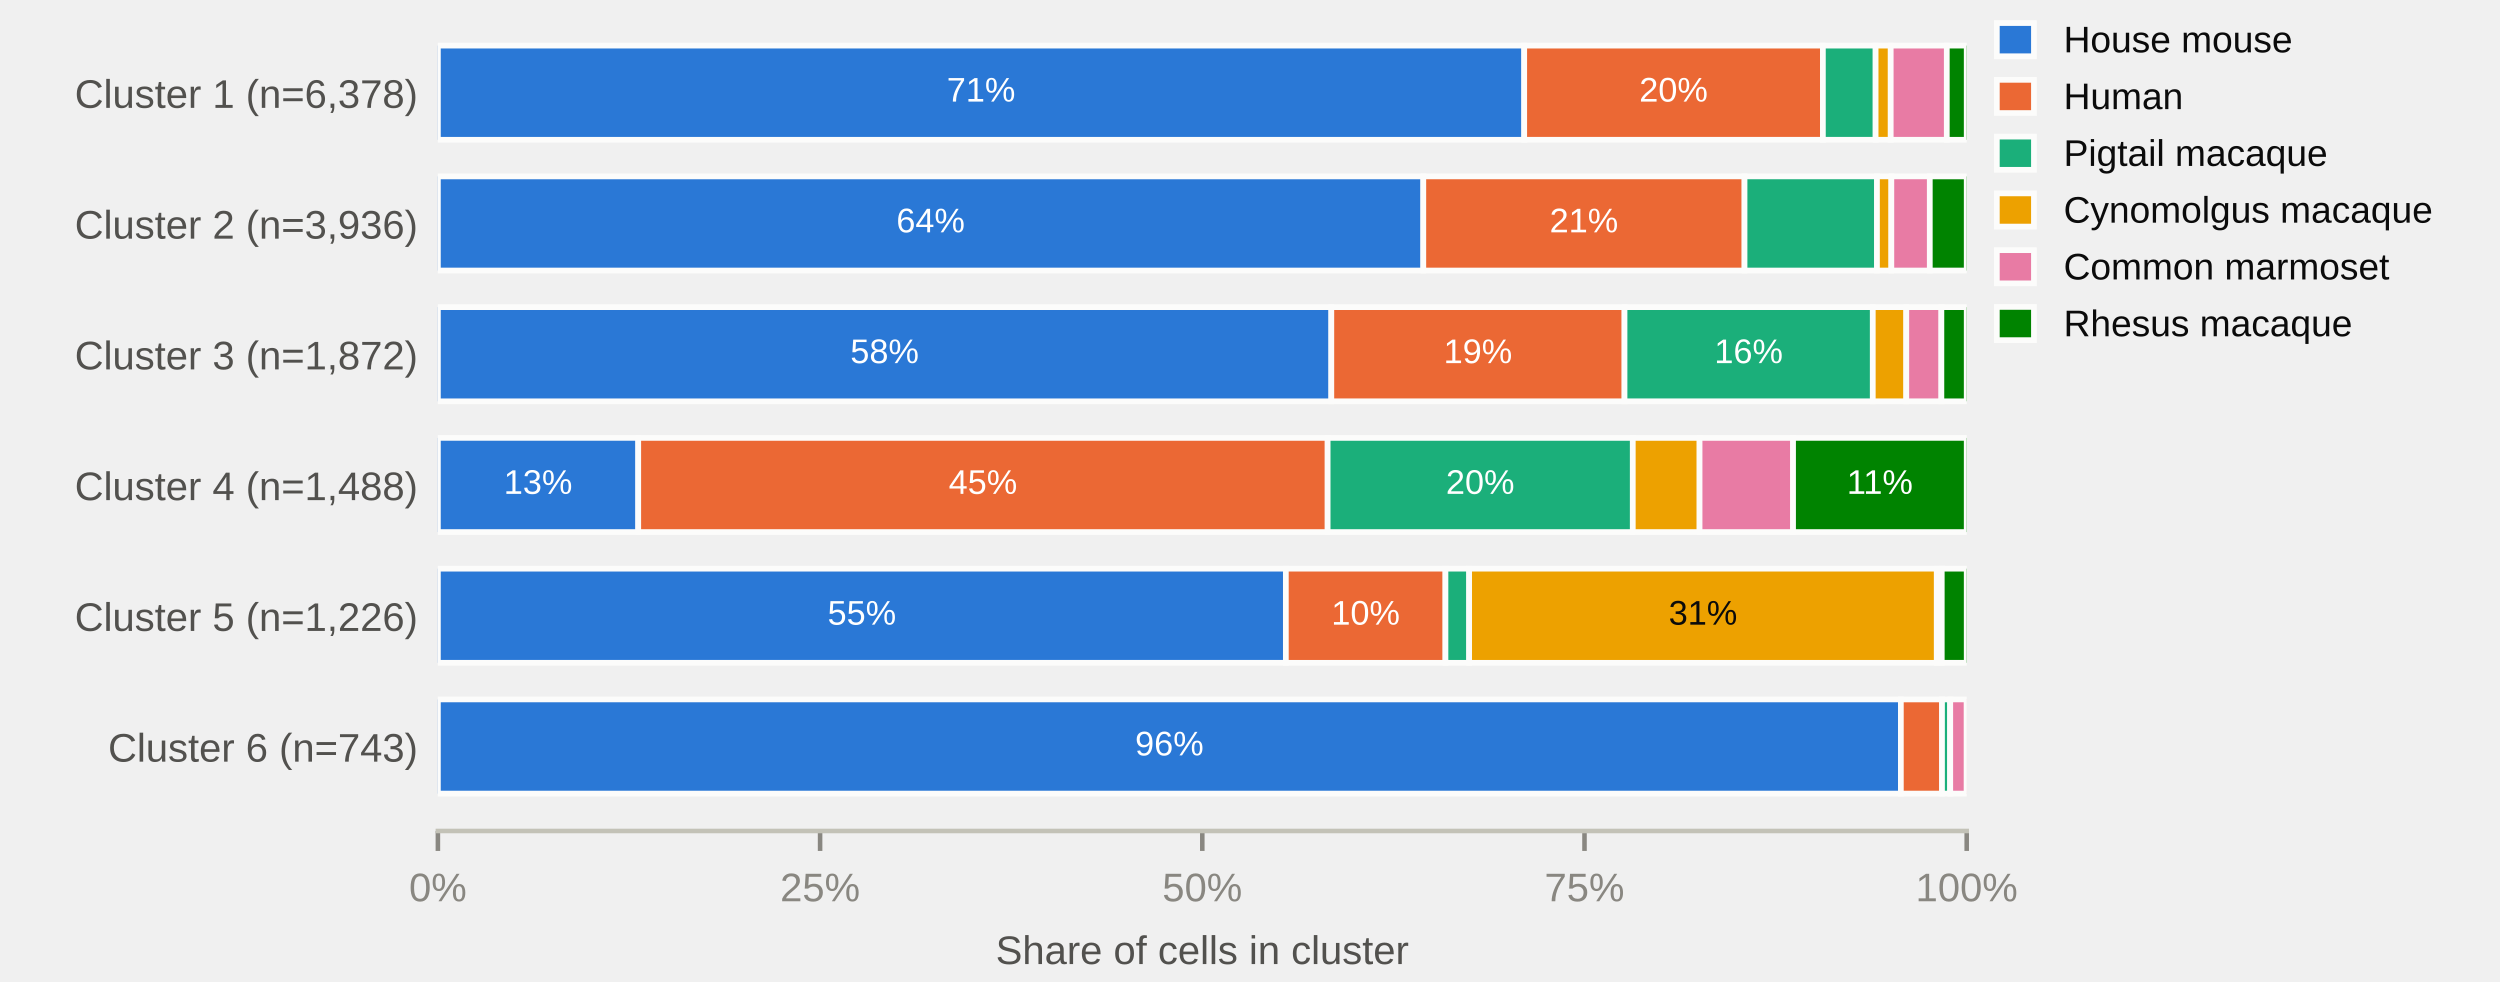
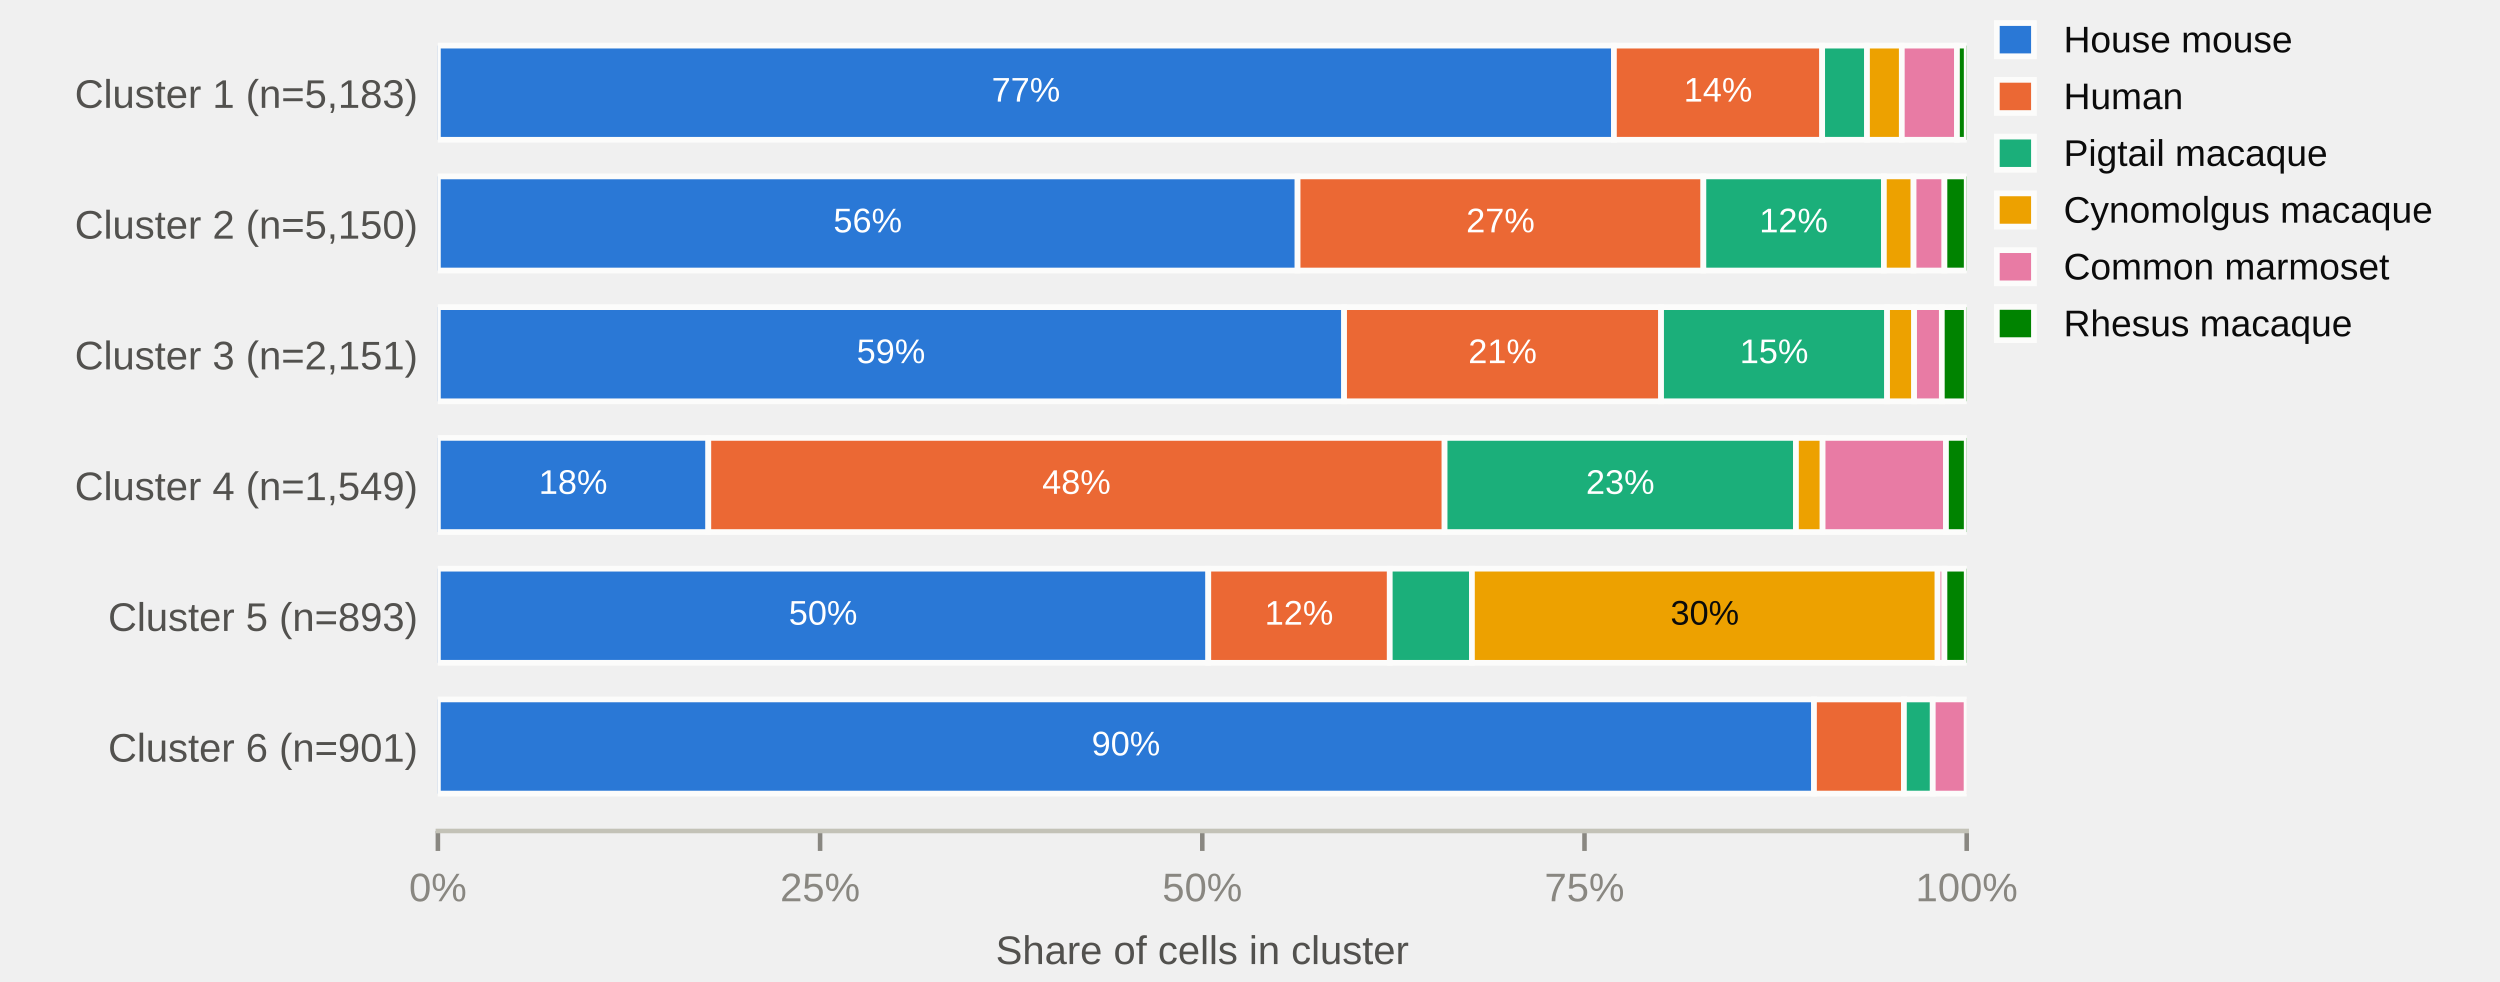
<svg xmlns="http://www.w3.org/2000/svg" xmlns:xlink="http://www.w3.org/1999/xlink" width="437.987pt" height="172.025pt" viewBox="0 0 437.987 172.025" version="1.1">
  <defs>
    <style type="text/css">*{stroke-linejoin: round; stroke-linecap: butt}</style>
  </defs>
  <g id="figure_1">
    <g id="patch_1">
      <path d="M 0 172.025  L 437.987 172.025  L 437.987 0  L 0 0  L 0 172.025  z " style="fill: none" />
    </g>
    <g id="axes_1">
      <g id="patch_2">
        <path d="M 76.716 145.584  L 344.556 145.584  L 344.556 1.44  L 76.716 1.44  L 76.716 145.584  z " style="fill: none" />
      </g>
      <g id="patch_3">
-         <path d="M 76.716 139.032  L 333.021 139.032  L 333.021 122.537  L 76.716 122.537  z " clip-path="url(#p85a7e79580)" style="fill: #2a78d6; stroke: #fcfcfb; stroke-linejoin: miter" />
+         <path d="M 76.716 139.032  L 317.802 139.032  L 317.802 122.537  L 76.716 122.537  z " clip-path="url(#pb5919cd593)" style="fill: #2a78d6; stroke: #fcfcfb; stroke-linejoin: miter" />
      </g>
      <g id="patch_4">
-         <path d="M 76.716 116.123  L 225.274 116.123  L 225.274 99.628  L 76.716 99.628  z " clip-path="url(#p85a7e79580)" style="fill: #2a78d6; stroke: #fcfcfb; stroke-linejoin: miter" />
+         <path d="M 76.716 116.123  L 211.686 116.123  L 211.686 99.628  L 76.716 99.628  z " clip-path="url(#pb5919cd593)" style="fill: #2a78d6; stroke: #fcfcfb; stroke-linejoin: miter" />
      </g>
      <g id="patch_5">
-         <path d="M 76.716 93.214  L 111.816 93.214  L 111.816 76.719  L 76.716 76.719  z " clip-path="url(#p85a7e79580)" style="fill: #2a78d6; stroke: #fcfcfb; stroke-linejoin: miter" />
+         <path d="M 76.716 93.214  L 124.094 93.214  L 124.094 76.719  L 76.716 76.719  z " clip-path="url(#pb5919cd593)" style="fill: #2a78d6; stroke: #fcfcfb; stroke-linejoin: miter" />
      </g>
      <g id="patch_6">
-         <path d="M 76.716 70.305  L 233.242 70.305  L 233.242 53.81  L 76.716 53.81  z " clip-path="url(#p85a7e79580)" style="fill: #2a78d6; stroke: #fcfcfb; stroke-linejoin: miter" />
+         <path d="M 76.716 70.305  L 235.478 70.305  L 235.478 53.81  L 76.716 53.81  z " clip-path="url(#pb5919cd593)" style="fill: #2a78d6; stroke: #fcfcfb; stroke-linejoin: miter" />
      </g>
      <g id="patch_7">
-         <path d="M 76.716 47.396  L 249.356 47.396  L 249.356 30.901  L 76.716 30.901  z " clip-path="url(#p85a7e79580)" style="fill: #2a78d6; stroke: #fcfcfb; stroke-linejoin: miter" />
+         <path d="M 76.716 47.396  L 227.331 47.396  L 227.331 30.901  L 76.716 30.901  z " clip-path="url(#pb5919cd593)" style="fill: #2a78d6; stroke: #fcfcfb; stroke-linejoin: miter" />
      </g>
      <g id="patch_8">
-         <path d="M 76.716 24.487  L 267.035 24.487  L 267.035 7.992  L 76.716 7.992  z " clip-path="url(#p85a7e79580)" style="fill: #2a78d6; stroke: #fcfcfb; stroke-linejoin: miter" />
+         <path d="M 76.716 24.487  L 282.751 24.487  L 282.751 7.992  L 76.716 7.992  z " clip-path="url(#pb5919cd593)" style="fill: #2a78d6; stroke: #fcfcfb; stroke-linejoin: miter" />
      </g>
      <g id="patch_9">
-         <path d="M 333.021 139.032  L 340.23 139.032  L 340.23 122.537  L 333.021 122.537  z " clip-path="url(#p85a7e79580)" style="fill: #eb6834; stroke: #fcfcfb; stroke-linejoin: miter" />
+         <path d="M 317.802 139.032  L 333.557 139.032  L 333.557 122.537  L 317.802 122.537  z " clip-path="url(#pb5919cd593)" style="fill: #eb6834; stroke: #fcfcfb; stroke-linejoin: miter" />
      </g>
      <g id="patch_10">
-         <path d="M 225.274 116.123  L 253.237 116.123  L 253.237 99.628  L 225.274 99.628  z " clip-path="url(#p85a7e79580)" style="fill: #eb6834; stroke: #fcfcfb; stroke-linejoin: miter" />
+         <path d="M 211.686 116.123  L 243.479 116.123  L 243.479 99.628  L 211.686 99.628  z " clip-path="url(#pb5919cd593)" style="fill: #eb6834; stroke: #fcfcfb; stroke-linejoin: miter" />
      </g>
      <g id="patch_11">
-         <path d="M 111.816 93.214  L 232.596 93.214  L 232.596 76.719  L 111.816 76.719  z " clip-path="url(#p85a7e79580)" style="fill: #eb6834; stroke: #fcfcfb; stroke-linejoin: miter" />
+         <path d="M 124.094 93.214  L 253.086 93.214  L 253.086 76.719  L 124.094 76.719  z " clip-path="url(#pb5919cd593)" style="fill: #eb6834; stroke: #fcfcfb; stroke-linejoin: miter" />
      </g>
      <g id="patch_12">
-         <path d="M 233.242 70.305  L 284.607 70.305  L 284.607 53.81  L 233.242 53.81  z " clip-path="url(#p85a7e79580)" style="fill: #eb6834; stroke: #fcfcfb; stroke-linejoin: miter" />
+         <path d="M 235.478 70.305  L 291.013 70.305  L 291.013 53.81  L 235.478 53.81  z " clip-path="url(#pb5919cd593)" style="fill: #eb6834; stroke: #fcfcfb; stroke-linejoin: miter" />
      </g>
      <g id="patch_13">
-         <path d="M 249.356 47.396  L 305.632 47.396  L 305.632 30.901  L 249.356 30.901  z " clip-path="url(#p85a7e79580)" style="fill: #eb6834; stroke: #fcfcfb; stroke-linejoin: miter" />
+         <path d="M 227.331 47.396  L 298.425 47.396  L 298.425 30.901  L 227.331 30.901  z " clip-path="url(#pb5919cd593)" style="fill: #eb6834; stroke: #fcfcfb; stroke-linejoin: miter" />
      </g>
      <g id="patch_14">
-         <path d="M 267.035 24.487  L 319.36 24.487  L 319.36 7.992  L 267.035 7.992  z " clip-path="url(#p85a7e79580)" style="fill: #eb6834; stroke: #fcfcfb; stroke-linejoin: miter" />
+         <path d="M 282.751 24.487  L 319.235 24.487  L 319.235 7.992  L 282.751 7.992  z " clip-path="url(#pb5919cd593)" style="fill: #eb6834; stroke: #fcfcfb; stroke-linejoin: miter" />
      </g>
      <g id="patch_15">
-         <path d="M 340.23 139.032  L 341.672 139.032  L 341.672 122.537  L 340.23 122.537  z " clip-path="url(#p85a7e79580)" style="fill: #1baf7a; stroke: #fcfcfb; stroke-linejoin: miter" />
+         <path d="M 333.557 139.032  L 338.611 139.032  L 338.611 122.537  L 333.557 122.537  z " clip-path="url(#pb5919cd593)" style="fill: #1baf7a; stroke: #fcfcfb; stroke-linejoin: miter" />
      </g>
      <g id="patch_16">
-         <path d="M 253.237 116.123  L 257.388 116.123  L 257.388 99.628  L 253.237 99.628  z " clip-path="url(#p85a7e79580)" style="fill: #1baf7a; stroke: #fcfcfb; stroke-linejoin: miter" />
+         <path d="M 243.479 116.123  L 257.876 116.123  L 257.876 99.628  L 243.479 99.628  z " clip-path="url(#pb5919cd593)" style="fill: #1baf7a; stroke: #fcfcfb; stroke-linejoin: miter" />
      </g>
      <g id="patch_17">
-         <path d="M 232.596 93.214  L 286.056 93.214  L 286.056 76.719  L 232.596 76.719  z " clip-path="url(#p85a7e79580)" style="fill: #1baf7a; stroke: #fcfcfb; stroke-linejoin: miter" />
+         <path d="M 253.086 93.214  L 314.643 93.214  L 314.643 76.719  L 253.086 76.719  z " clip-path="url(#pb5919cd593)" style="fill: #1baf7a; stroke: #fcfcfb; stroke-linejoin: miter" />
      </g>
      <g id="patch_18">
-         <path d="M 284.607 70.305  L 328.102 70.305  L 328.102 53.81  L 284.607 53.81  z " clip-path="url(#p85a7e79580)" style="fill: #1baf7a; stroke: #fcfcfb; stroke-linejoin: miter" />
+         <path d="M 291.013 70.305  L 330.61 70.305  L 330.61 53.81  L 291.013 53.81  z " clip-path="url(#pb5919cd593)" style="fill: #1baf7a; stroke: #fcfcfb; stroke-linejoin: miter" />
      </g>
      <g id="patch_19">
-         <path d="M 305.632 47.396  L 328.837 47.396  L 328.837 30.901  L 305.632 30.901  z " clip-path="url(#p85a7e79580)" style="fill: #1baf7a; stroke: #fcfcfb; stroke-linejoin: miter" />
+         <path d="M 298.425 47.396  L 330.046 47.396  L 330.046 30.901  L 298.425 30.901  z " clip-path="url(#pb5919cd593)" style="fill: #1baf7a; stroke: #fcfcfb; stroke-linejoin: miter" />
      </g>
      <g id="patch_20">
-         <path d="M 319.36 24.487  L 328.598 24.487  L 328.598 7.992  L 319.36 7.992  z " clip-path="url(#p85a7e79580)" style="fill: #1baf7a; stroke: #fcfcfb; stroke-linejoin: miter" />
+         <path d="M 319.235 24.487  L 327.09 24.487  L 327.09 7.992  L 319.235 7.992  z " clip-path="url(#pb5919cd593)" style="fill: #1baf7a; stroke: #fcfcfb; stroke-linejoin: miter" />
      </g>
      <g id="patch_21">
-         <path d="M 341.672 139.032  L 341.672 139.032  L 341.672 122.537  L 341.672 122.537  z " clip-path="url(#p85a7e79580)" style="fill: #eda100; stroke: #fcfcfb; stroke-linejoin: miter" />
+         <path d="M 338.611 139.032  L 338.611 139.032  L 338.611 122.537  L 338.611 122.537  z " clip-path="url(#pb5919cd593)" style="fill: #eda100; stroke: #fcfcfb; stroke-linejoin: miter" />
      </g>
      <g id="patch_22">
-         <path d="M 257.388 116.123  L 339.313 116.123  L 339.313 99.628  L 257.388 99.628  z " clip-path="url(#p85a7e79580)" style="fill: #eda100; stroke: #fcfcfb; stroke-linejoin: miter" />
+         <path d="M 257.876 116.123  L 339.457 116.123  L 339.457 99.628  L 257.876 99.628  z " clip-path="url(#pb5919cd593)" style="fill: #eda100; stroke: #fcfcfb; stroke-linejoin: miter" />
      </g>
      <g id="patch_23">
-         <path d="M 286.056 93.214  L 297.756 93.214  L 297.756 76.719  L 286.056 76.719  z " clip-path="url(#p85a7e79580)" style="fill: #eda100; stroke: #fcfcfb; stroke-linejoin: miter" />
+         <path d="M 314.643 93.214  L 319.311 93.214  L 319.311 76.719  L 314.643 76.719  z " clip-path="url(#pb5919cd593)" style="fill: #eda100; stroke: #fcfcfb; stroke-linejoin: miter" />
      </g>
      <g id="patch_24">
-         <path d="M 328.102 70.305  L 333.969 70.305  L 333.969 53.81  L 328.102 53.81  z " clip-path="url(#p85a7e79580)" style="fill: #eda100; stroke: #fcfcfb; stroke-linejoin: miter" />
+         <path d="M 330.61 70.305  L 335.342 70.305  L 335.342 53.81  L 330.61 53.81  z " clip-path="url(#pb5919cd593)" style="fill: #eda100; stroke: #fcfcfb; stroke-linejoin: miter" />
      </g>
      <g id="patch_25">
-         <path d="M 328.837 47.396  L 331.355 47.396  L 331.355 30.901  L 328.837 30.901  z " clip-path="url(#p85a7e79580)" style="fill: #eda100; stroke: #fcfcfb; stroke-linejoin: miter" />
+         <path d="M 330.046 47.396  L 335.247 47.396  L 335.247 30.901  L 330.046 30.901  z " clip-path="url(#pb5919cd593)" style="fill: #eda100; stroke: #fcfcfb; stroke-linejoin: miter" />
      </g>
      <g id="patch_26">
-         <path d="M 328.598 24.487  L 331.244 24.487  L 331.244 7.992  L 328.598 7.992  z " clip-path="url(#p85a7e79580)" style="fill: #eda100; stroke: #fcfcfb; stroke-linejoin: miter" />
+         <path d="M 327.09 24.487  L 333.187 24.487  L 333.187 7.992  L 327.09 7.992  z " clip-path="url(#pb5919cd593)" style="fill: #eda100; stroke: #fcfcfb; stroke-linejoin: miter" />
      </g>
      <g id="patch_27">
-         <path d="M 341.672 139.032  L 344.556 139.032  L 344.556 122.537  L 341.672 122.537  z " clip-path="url(#p85a7e79580)" style="fill: #e87ba4; stroke: #fcfcfb; stroke-linejoin: miter" />
+         <path d="M 338.611 139.032  L 344.556 139.032  L 344.556 122.537  L 338.611 122.537  z " clip-path="url(#pb5919cd593)" style="fill: #e87ba4; stroke: #fcfcfb; stroke-linejoin: miter" />
      </g>
      <g id="patch_28">
-         <path d="M 339.313 116.123  L 340.187 116.123  L 340.187 99.628  L 339.313 99.628  z " clip-path="url(#p85a7e79580)" style="fill: #e87ba4; stroke: #fcfcfb; stroke-linejoin: miter" />
+         <path d="M 339.457 116.123  L 340.657 116.123  L 340.657 99.628  L 339.457 99.628  z " clip-path="url(#pb5919cd593)" style="fill: #e87ba4; stroke: #fcfcfb; stroke-linejoin: miter" />
      </g>
      <g id="patch_29">
-         <path d="M 297.756 93.214  L 314.136 93.214  L 314.136 76.719  L 297.756 76.719  z " clip-path="url(#p85a7e79580)" style="fill: #e87ba4; stroke: #fcfcfb; stroke-linejoin: miter" />
+         <path d="M 319.311 93.214  L 340.925 93.214  L 340.925 76.719  L 319.311 76.719  z " clip-path="url(#pb5919cd593)" style="fill: #e87ba4; stroke: #fcfcfb; stroke-linejoin: miter" />
      </g>
      <g id="patch_30">
-         <path d="M 333.969 70.305  L 340.121 70.305  L 340.121 53.81  L 333.969 53.81  z " clip-path="url(#p85a7e79580)" style="fill: #e87ba4; stroke: #fcfcfb; stroke-linejoin: miter" />
+         <path d="M 335.342 70.305  L 340.198 70.305  L 340.198 53.81  L 335.342 53.81  z " clip-path="url(#pb5919cd593)" style="fill: #e87ba4; stroke: #fcfcfb; stroke-linejoin: miter" />
      </g>
      <g id="patch_31">
-         <path d="M 331.355 47.396  L 338.092 47.396  L 338.092 30.901  L 331.355 30.901  z " clip-path="url(#p85a7e79580)" style="fill: #e87ba4; stroke: #fcfcfb; stroke-linejoin: miter" />
+         <path d="M 335.247 47.396  L 340.656 47.396  L 340.656 30.901  L 335.247 30.901  z " clip-path="url(#pb5919cd593)" style="fill: #e87ba4; stroke: #fcfcfb; stroke-linejoin: miter" />
      </g>
      <g id="patch_32">
-         <path d="M 331.244 24.487  L 341.071 24.487  L 341.071 7.992  L 331.244 7.992  z " clip-path="url(#p85a7e79580)" style="fill: #e87ba4; stroke: #fcfcfb; stroke-linejoin: miter" />
+         <path d="M 333.187 24.487  L 342.851 24.487  L 342.851 7.992  L 333.187 7.992  z " clip-path="url(#pb5919cd593)" style="fill: #e87ba4; stroke: #fcfcfb; stroke-linejoin: miter" />
      </g>
      <g id="patch_33">
-         <path d="M 344.556 139.032  L 344.556 139.032  L 344.556 122.537  L 344.556 122.537  z " clip-path="url(#p85a7e79580)" style="fill: #008300; stroke: #fcfcfb; stroke-linejoin: miter" />
+         <path d="M 344.556 139.032  L 344.556 139.032  L 344.556 122.537  L 344.556 122.537  z " clip-path="url(#pb5919cd593)" style="fill: #008300; stroke: #fcfcfb; stroke-linejoin: miter" />
      </g>
      <g id="patch_34">
-         <path d="M 340.187 116.123  L 344.556 116.123  L 344.556 99.628  L 340.187 99.628  z " clip-path="url(#p85a7e79580)" style="fill: #008300; stroke: #fcfcfb; stroke-linejoin: miter" />
+         <path d="M 340.657 116.123  L 344.556 116.123  L 344.556 99.628  L 340.657 99.628  z " clip-path="url(#pb5919cd593)" style="fill: #008300; stroke: #fcfcfb; stroke-linejoin: miter" />
      </g>
      <g id="patch_35">
-         <path d="M 314.136 93.214  L 344.556 93.214  L 344.556 76.719  L 314.136 76.719  z " clip-path="url(#p85a7e79580)" style="fill: #008300; stroke: #fcfcfb; stroke-linejoin: miter" />
+         <path d="M 340.925 93.214  L 344.556 93.214  L 344.556 76.719  L 340.925 76.719  z " clip-path="url(#pb5919cd593)" style="fill: #008300; stroke: #fcfcfb; stroke-linejoin: miter" />
      </g>
      <g id="patch_36">
-         <path d="M 340.121 70.305  L 344.556 70.305  L 344.556 53.81  L 340.121 53.81  z " clip-path="url(#p85a7e79580)" style="fill: #008300; stroke: #fcfcfb; stroke-linejoin: miter" />
+         <path d="M 340.198 70.305  L 344.556 70.305  L 344.556 53.81  L 340.198 53.81  z " clip-path="url(#pb5919cd593)" style="fill: #008300; stroke: #fcfcfb; stroke-linejoin: miter" />
      </g>
      <g id="patch_37">
-         <path d="M 338.092 47.396  L 344.556 47.396  L 344.556 30.901  L 338.092 30.901  z " clip-path="url(#p85a7e79580)" style="fill: #008300; stroke: #fcfcfb; stroke-linejoin: miter" />
+         <path d="M 340.656 47.396  L 344.556 47.396  L 344.556 30.901  L 340.656 30.901  z " clip-path="url(#pb5919cd593)" style="fill: #008300; stroke: #fcfcfb; stroke-linejoin: miter" />
      </g>
      <g id="patch_38">
-         <path d="M 341.071 24.487  L 344.556 24.487  L 344.556 7.992  L 341.071 7.992  z " clip-path="url(#p85a7e79580)" style="fill: #008300; stroke: #fcfcfb; stroke-linejoin: miter" />
+         <path d="M 342.851 24.487  L 344.556 24.487  L 344.556 7.992  L 342.851 7.992  z " clip-path="url(#pb5919cd593)" style="fill: #008300; stroke: #fcfcfb; stroke-linejoin: miter" />
      </g>
      <g id="matplotlib.axis_1">
        <g id="xtick_1">
          <g id="line2d_1">
            <defs>
-               <path id="mc81f27864c" d="M 0 0  L 0 3.5  " style="stroke: #898781; stroke-width: 0.8" />
+               <path id="m3ac565c363" d="M 0 0  L 0 3.5  " style="stroke: #898781; stroke-width: 0.8" />
            </defs>
            <g>
-               <use xlink:href="#mc81f27864c" x="76.716" y="145.584" style="fill: #898781; stroke: #898781; stroke-width: 0.8" />
+               <use xlink:href="#m3ac565c363" x="76.716" y="145.584" style="fill: #898781; stroke: #898781; stroke-width: 0.8" />
            </g>
          </g>
          <g id="text_1">
            <text style="font-size: 7px; font-family: 'Arial', 'Helvetica', 'DejaVu Sans', sans-serif; text-anchor: middle; fill: #898781" x="76.716" y="157.902" transform="rotate(-0 76.71625 157.9024)">0%</text>
          </g>
        </g>
        <g id="xtick_2">
          <g id="line2d_2">
            <g>
-               <use xlink:href="#mc81f27864c" x="143.676" y="145.584" style="fill: #898781; stroke: #898781; stroke-width: 0.8" />
+               <use xlink:href="#m3ac565c363" x="143.676" y="145.584" style="fill: #898781; stroke: #898781; stroke-width: 0.8" />
            </g>
          </g>
          <g id="text_2">
            <text style="font-size: 7px; font-family: 'Arial', 'Helvetica', 'DejaVu Sans', sans-serif; text-anchor: middle; fill: #898781" x="143.676" y="157.902" transform="rotate(-0 143.6763 157.9024)">25%</text>
          </g>
        </g>
        <g id="xtick_3">
          <g id="line2d_3">
            <g>
-               <use xlink:href="#mc81f27864c" x="210.636" y="145.584" style="fill: #898781; stroke: #898781; stroke-width: 0.8" />
+               <use xlink:href="#m3ac565c363" x="210.636" y="145.584" style="fill: #898781; stroke: #898781; stroke-width: 0.8" />
            </g>
          </g>
          <g id="text_3">
            <text style="font-size: 7px; font-family: 'Arial', 'Helvetica', 'DejaVu Sans', sans-serif; text-anchor: middle; fill: #898781" x="210.636" y="157.902" transform="rotate(-0 210.6362 157.9024)">50%</text>
          </g>
        </g>
        <g id="xtick_4">
          <g id="line2d_4">
            <g>
-               <use xlink:href="#mc81f27864c" x="277.596" y="145.584" style="fill: #898781; stroke: #898781; stroke-width: 0.8" />
+               <use xlink:href="#m3ac565c363" x="277.596" y="145.584" style="fill: #898781; stroke: #898781; stroke-width: 0.8" />
            </g>
          </g>
          <g id="text_4">
            <text style="font-size: 7px; font-family: 'Arial', 'Helvetica', 'DejaVu Sans', sans-serif; text-anchor: middle; fill: #898781" x="277.596" y="157.902" transform="rotate(-0 277.5962 157.9024)">75%</text>
          </g>
        </g>
        <g id="xtick_5">
          <g id="line2d_5">
            <g>
-               <use xlink:href="#mc81f27864c" x="344.556" y="145.584" style="fill: #898781; stroke: #898781; stroke-width: 0.8" />
+               <use xlink:href="#m3ac565c363" x="344.556" y="145.584" style="fill: #898781; stroke: #898781; stroke-width: 0.8" />
            </g>
          </g>
          <g id="text_5">
            <text style="font-size: 7px; font-family: 'Arial', 'Helvetica', 'DejaVu Sans', sans-serif; text-anchor: middle; fill: #898781" x="344.556" y="157.902" transform="rotate(-0 344.5562 157.9024)">100%</text>
          </g>
        </g>
        <g id="text_6">
          <text style="font-size: 7px; font-family: 'Arial', 'Helvetica', 'DejaVu Sans', sans-serif; text-anchor: middle; fill: #52514e" x="210.636" y="168.903" transform="rotate(-0 210.6362 168.9029)">Share of cells in cluster</text>
        </g>
      </g>
      <g id="matplotlib.axis_2">
        <g id="ytick_1">
          <g id="line2d_6" />
          <g id="text_7">
-             <text style="font-size: 7px; font-family: 'Arial', 'Helvetica', 'DejaVu Sans', sans-serif; text-anchor: end; fill: #52514e" x="73.216" y="133.444" transform="rotate(-0 73.21625 133.4442)">Cluster 6  (n=743)</text>
+             <text style="font-size: 7px; font-family: 'Arial', 'Helvetica', 'DejaVu Sans', sans-serif; text-anchor: end; fill: #52514e" x="73.216" y="133.444" transform="rotate(-0 73.21625 133.4442)">Cluster 6  (n=901)</text>
          </g>
        </g>
        <g id="ytick_2">
          <g id="line2d_7" />
          <g id="text_8">
-             <text style="font-size: 7px; font-family: 'Arial', 'Helvetica', 'DejaVu Sans', sans-serif; text-anchor: end; fill: #52514e" x="73.216" y="110.535" transform="rotate(-0 73.21625 110.5351)">Cluster 5  (n=1,226)</text>
+             <text style="font-size: 7px; font-family: 'Arial', 'Helvetica', 'DejaVu Sans', sans-serif; text-anchor: end; fill: #52514e" x="73.216" y="110.535" transform="rotate(-0 73.21625 110.5351)">Cluster 5  (n=893)</text>
          </g>
        </g>
        <g id="ytick_3">
          <g id="line2d_8" />
          <g id="text_9">
-             <text style="font-size: 7px; font-family: 'Arial', 'Helvetica', 'DejaVu Sans', sans-serif; text-anchor: end; fill: #52514e" x="73.216" y="87.626" transform="rotate(-0 73.21625 87.626)">Cluster 4  (n=1,488)</text>
+             <text style="font-size: 7px; font-family: 'Arial', 'Helvetica', 'DejaVu Sans', sans-serif; text-anchor: end; fill: #52514e" x="73.216" y="87.626" transform="rotate(-0 73.21625 87.626)">Cluster 4  (n=1,549)</text>
          </g>
        </g>
        <g id="ytick_4">
          <g id="line2d_9" />
          <g id="text_10">
-             <text style="font-size: 7px; font-family: 'Arial', 'Helvetica', 'DejaVu Sans', sans-serif; text-anchor: end; fill: #52514e" x="73.216" y="64.717" transform="rotate(-0 73.21625 64.71691)">Cluster 3  (n=1,872)</text>
+             <text style="font-size: 7px; font-family: 'Arial', 'Helvetica', 'DejaVu Sans', sans-serif; text-anchor: end; fill: #52514e" x="73.216" y="64.717" transform="rotate(-0 73.21625 64.71691)">Cluster 3  (n=2,151)</text>
          </g>
        </g>
        <g id="ytick_5">
          <g id="line2d_10" />
          <g id="text_11">
-             <text style="font-size: 7px; font-family: 'Arial', 'Helvetica', 'DejaVu Sans', sans-serif; text-anchor: end; fill: #52514e" x="73.216" y="41.808" transform="rotate(-0 73.21625 41.80782)">Cluster 2  (n=3,936)</text>
+             <text style="font-size: 7px; font-family: 'Arial', 'Helvetica', 'DejaVu Sans', sans-serif; text-anchor: end; fill: #52514e" x="73.216" y="41.808" transform="rotate(-0 73.21625 41.80782)">Cluster 2  (n=5,150)</text>
          </g>
        </g>
        <g id="ytick_6">
          <g id="line2d_11" />
          <g id="text_12">
-             <text style="font-size: 7px; font-family: 'Arial', 'Helvetica', 'DejaVu Sans', sans-serif; text-anchor: end; fill: #52514e" x="73.216" y="18.899" transform="rotate(-0 73.21625 18.89873)">Cluster 1  (n=6,378)</text>
+             <text style="font-size: 7px; font-family: 'Arial', 'Helvetica', 'DejaVu Sans', sans-serif; text-anchor: end; fill: #52514e" x="73.216" y="18.899" transform="rotate(-0 73.21625 18.89873)">Cluster 1  (n=5,183)</text>
          </g>
        </g>
      </g>
      <g id="patch_39">
        <path d="M 76.716 145.584  L 344.556 145.584  " style="fill: none; stroke: #c3c2b7; stroke-width: 0.8; stroke-linejoin: miter; stroke-linecap: square" />
      </g>
      <g id="text_13">
-         <text style="font-size: 6px; font-family: 'Arial', 'Helvetica', 'DejaVu Sans', sans-serif; text-anchor: middle; fill: #ffffff" x="204.868" y="132.343" transform="rotate(-0 204.8685 132.3433)">96%</text>
+         <text style="font-size: 6px; font-family: 'Arial', 'Helvetica', 'DejaVu Sans', sans-serif; text-anchor: middle; fill: #ffffff" x="197.259" y="132.343" transform="rotate(-0 197.2591 132.3433)">90%</text>
      </g>
      <g id="text_14">
-         <text style="font-size: 6px; font-family: 'Arial', 'Helvetica', 'DejaVu Sans', sans-serif; text-anchor: middle; fill: #ffffff" x="150.995" y="109.434" transform="rotate(-0 150.9949 109.4342)">55%</text>
+         <text style="font-size: 6px; font-family: 'Arial', 'Helvetica', 'DejaVu Sans', sans-serif; text-anchor: middle; fill: #ffffff" x="144.201" y="109.434" transform="rotate(-0 144.2011 109.4342)">50%</text>
      </g>
      <g id="text_15">
-         <text style="font-size: 6px; font-family: 'Arial', 'Helvetica', 'DejaVu Sans', sans-serif; text-anchor: middle; fill: #ffffff" x="94.266" y="86.525" transform="rotate(-0 94.26625 86.52514)">13%</text>
+         <text style="font-size: 6px; font-family: 'Arial', 'Helvetica', 'DejaVu Sans', sans-serif; text-anchor: middle; fill: #ffffff" x="100.405" y="86.525" transform="rotate(-0 100.4051 86.52514)">18%</text>
      </g>
      <g id="text_16">
-         <text style="font-size: 6px; font-family: 'Arial', 'Helvetica', 'DejaVu Sans', sans-serif; text-anchor: middle; fill: #ffffff" x="154.979" y="63.616" transform="rotate(-0 154.9793 63.61605)">58%</text>
+         <text style="font-size: 6px; font-family: 'Arial', 'Helvetica', 'DejaVu Sans', sans-serif; text-anchor: middle; fill: #ffffff" x="156.097" y="63.616" transform="rotate(-0 156.097 63.61605)">59%</text>
      </g>
      <g id="text_17">
-         <text style="font-size: 6px; font-family: 'Arial', 'Helvetica', 'DejaVu Sans', sans-serif; text-anchor: middle; fill: #ffffff" x="163.036" y="40.707" transform="rotate(-0 163.0361 40.70696)">64%</text>
+         <text style="font-size: 6px; font-family: 'Arial', 'Helvetica', 'DejaVu Sans', sans-serif; text-anchor: middle; fill: #ffffff" x="152.023" y="40.707" transform="rotate(-0 152.0235 40.70696)">56%</text>
      </g>
      <g id="text_18">
-         <text style="font-size: 6px; font-family: 'Arial', 'Helvetica', 'DejaVu Sans', sans-serif; text-anchor: middle; fill: #ffffff" x="171.875" y="17.798" transform="rotate(-0 171.8755 17.79787)">71%</text>
+         <text style="font-size: 6px; font-family: 'Arial', 'Helvetica', 'DejaVu Sans', sans-serif; text-anchor: middle; fill: #ffffff" x="179.734" y="17.798" transform="rotate(-0 179.7336 17.79787)">77%</text>
      </g>
      <g id="text_19">
-         <text style="font-size: 6px; font-family: 'Arial', 'Helvetica', 'DejaVu Sans', sans-serif; text-anchor: middle; fill: #ffffff" x="239.255" y="109.434" transform="rotate(-0 239.2554 109.4342)">10%</text>
+         <text style="font-size: 6px; font-family: 'Arial', 'Helvetica', 'DejaVu Sans', sans-serif; text-anchor: middle; fill: #ffffff" x="227.582" y="109.434" transform="rotate(-0 227.5825 109.4342)">12%</text>
      </g>
      <g id="text_20">
-         <text style="font-size: 6px; font-family: 'Arial', 'Helvetica', 'DejaVu Sans', sans-serif; text-anchor: middle; fill: #ffffff" x="172.206" y="86.525" transform="rotate(-0 172.2063 86.52514)">45%</text>
+         <text style="font-size: 6px; font-family: 'Arial', 'Helvetica', 'DejaVu Sans', sans-serif; text-anchor: middle; fill: #ffffff" x="188.59" y="86.525" transform="rotate(-0 188.59 86.52514)">48%</text>
      </g>
      <g id="text_21">
-         <text style="font-size: 6px; font-family: 'Arial', 'Helvetica', 'DejaVu Sans', sans-serif; text-anchor: middle; fill: #ffffff" x="258.925" y="63.616" transform="rotate(-0 258.9247 63.61605)">19%</text>
+         <text style="font-size: 6px; font-family: 'Arial', 'Helvetica', 'DejaVu Sans', sans-serif; text-anchor: middle; fill: #ffffff" x="263.245" y="63.616" transform="rotate(-0 263.2455 63.61605)">21%</text>
      </g>
      <g id="text_22">
-         <text style="font-size: 6px; font-family: 'Arial', 'Helvetica', 'DejaVu Sans', sans-serif; text-anchor: middle; fill: #ffffff" x="277.494" y="40.707" transform="rotate(-0 277.4942 40.70696)">21%</text>
+         <text style="font-size: 6px; font-family: 'Arial', 'Helvetica', 'DejaVu Sans', sans-serif; text-anchor: middle; fill: #ffffff" x="262.878" y="40.707" transform="rotate(-0 262.8781 40.70696)">27%</text>
      </g>
      <g id="text_23">
-         <text style="font-size: 6px; font-family: 'Arial', 'Helvetica', 'DejaVu Sans', sans-serif; text-anchor: middle; fill: #ffffff" x="293.197" y="17.798" transform="rotate(-0 293.1972 17.79787)">20%</text>
+         <text style="font-size: 6px; font-family: 'Arial', 'Helvetica', 'DejaVu Sans', sans-serif; text-anchor: middle; fill: #ffffff" x="300.993" y="17.798" transform="rotate(-0 300.9928 17.79787)">14%</text>
      </g>
      <g id="text_24">
-         <text style="font-size: 6px; font-family: 'Arial', 'Helvetica', 'DejaVu Sans', sans-serif; text-anchor: middle; fill: #ffffff" x="259.326" y="86.525" transform="rotate(-0 259.3263 86.52514)">20%</text>
+         <text style="font-size: 6px; font-family: 'Arial', 'Helvetica', 'DejaVu Sans', sans-serif; text-anchor: middle; fill: #ffffff" x="283.864" y="86.525" transform="rotate(-0 283.8643 86.52514)">23%</text>
      </g>
      <g id="text_25">
-         <text style="font-size: 6px; font-family: 'Arial', 'Helvetica', 'DejaVu Sans', sans-serif; text-anchor: middle; fill: #ffffff" x="306.355" y="63.616" transform="rotate(-0 306.3547 63.61605)">16%</text>
+         <text style="font-size: 6px; font-family: 'Arial', 'Helvetica', 'DejaVu Sans', sans-serif; text-anchor: middle; fill: #ffffff" x="310.812" y="63.616" transform="rotate(-0 310.8116 63.61605)">15%</text>
      </g>
      <g id="text_26">
-         <text style="font-size: 6px; font-family: 'Arial', 'Helvetica', 'DejaVu Sans', sans-serif; text-anchor: middle; fill: #0b0b0b" x="298.351" y="109.434" transform="rotate(-0 298.3506 109.4342)">31%</text>
+         <text style="font-size: 6px; font-family: 'Arial', 'Helvetica', 'DejaVu Sans', sans-serif; text-anchor: middle; fill: #ffffff" x="314.236" y="40.707" transform="rotate(-0 314.2357 40.70696)">12%</text>
      </g>
      <g id="text_27">
-         <text style="font-size: 6px; font-family: 'Arial', 'Helvetica', 'DejaVu Sans', sans-serif; text-anchor: middle; fill: #ffffff" x="329.346" y="86.525" transform="rotate(-0 329.3462 86.52514)">11%</text>
+         <text style="font-size: 6px; font-family: 'Arial', 'Helvetica', 'DejaVu Sans', sans-serif; text-anchor: middle; fill: #0b0b0b" x="298.667" y="109.434" transform="rotate(-0 298.6665 109.4342)">30%</text>
      </g>
      <g id="legend_1">
        <g id="patch_40">
          <path d="M 349.835 9.857  L 356.335 9.857  L 356.335 4.04  L 349.835 4.04  z " style="fill: #2a78d6; stroke: #fcfcfb; stroke-linejoin: miter" />
        </g>
        <g id="text_28">
          <text style="font-size: 6.5px; font-family: 'Arial', 'Helvetica', 'DejaVu Sans', sans-serif; text-anchor: start; fill: #0b0b0b" x="361.535" y="9.175" transform="rotate(-0 361.5346 9.175)">House mouse</text>
        </g>
        <g id="patch_41">
          <path d="M 349.835 19.804  L 356.335 19.804  L 356.335 13.987  L 349.835 13.987  z " style="fill: #eb6834; stroke: #fcfcfb; stroke-linejoin: miter" />
        </g>
        <g id="text_29">
          <text style="font-size: 6.5px; font-family: 'Arial', 'Helvetica', 'DejaVu Sans', sans-serif; text-anchor: start; fill: #0b0b0b" x="361.535" y="19.122" transform="rotate(-0 361.5346 19.12152)">Human</text>
        </g>
        <g id="patch_42">
          <path d="M 349.835 29.751  L 356.335 29.751  L 356.335 23.933  L 349.835 23.933  z " style="fill: #1baf7a; stroke: #fcfcfb; stroke-linejoin: miter" />
        </g>
        <g id="text_30">
          <text style="font-size: 6.5px; font-family: 'Arial', 'Helvetica', 'DejaVu Sans', sans-serif; text-anchor: start; fill: #0b0b0b" x="361.535" y="29.068" transform="rotate(-0 361.5346 29.06805)">Pigtail macaque</text>
        </g>
        <g id="patch_43">
          <path d="M 349.835 39.697  L 356.335 39.697  L 356.335 33.88  L 349.835 33.88  z " style="fill: #eda100; stroke: #fcfcfb; stroke-linejoin: miter" />
        </g>
        <g id="text_31">
          <text style="font-size: 6.5px; font-family: 'Arial', 'Helvetica', 'DejaVu Sans', sans-serif; text-anchor: start; fill: #0b0b0b" x="361.535" y="39.015" transform="rotate(-0 361.5346 39.01457)">Cynomolgus macaque</text>
        </g>
        <g id="patch_44">
          <path d="M 349.835 49.644  L 356.335 49.644  L 356.335 43.826  L 349.835 43.826  z " style="fill: #e87ba4; stroke: #fcfcfb; stroke-linejoin: miter" />
        </g>
        <g id="text_32">
          <text style="font-size: 6.5px; font-family: 'Arial', 'Helvetica', 'DejaVu Sans', sans-serif; text-anchor: start; fill: #0b0b0b" x="361.535" y="48.961" transform="rotate(-0 361.5346 48.96109)">Common marmoset</text>
        </g>
        <g id="patch_45">
          <path d="M 349.835 59.59  L 356.335 59.59  L 356.335 53.773  L 349.835 53.773  z " style="fill: #008300; stroke: #fcfcfb; stroke-linejoin: miter" />
        </g>
        <g id="text_33">
          <text style="font-size: 6.5px; font-family: 'Arial', 'Helvetica', 'DejaVu Sans', sans-serif; text-anchor: start; fill: #0b0b0b" x="361.535" y="58.908" transform="rotate(-0 361.5346 58.90762)">Rhesus macaque</text>
        </g>
      </g>
    </g>
  </g>
  <defs>
-     <clipPath id="p85a7e79580">
+     <clipPath id="pb5919cd593">
      <rect x="76.716" y="1.44" width="267.84" height="144.144" />
    </clipPath>
  </defs>
</svg>
